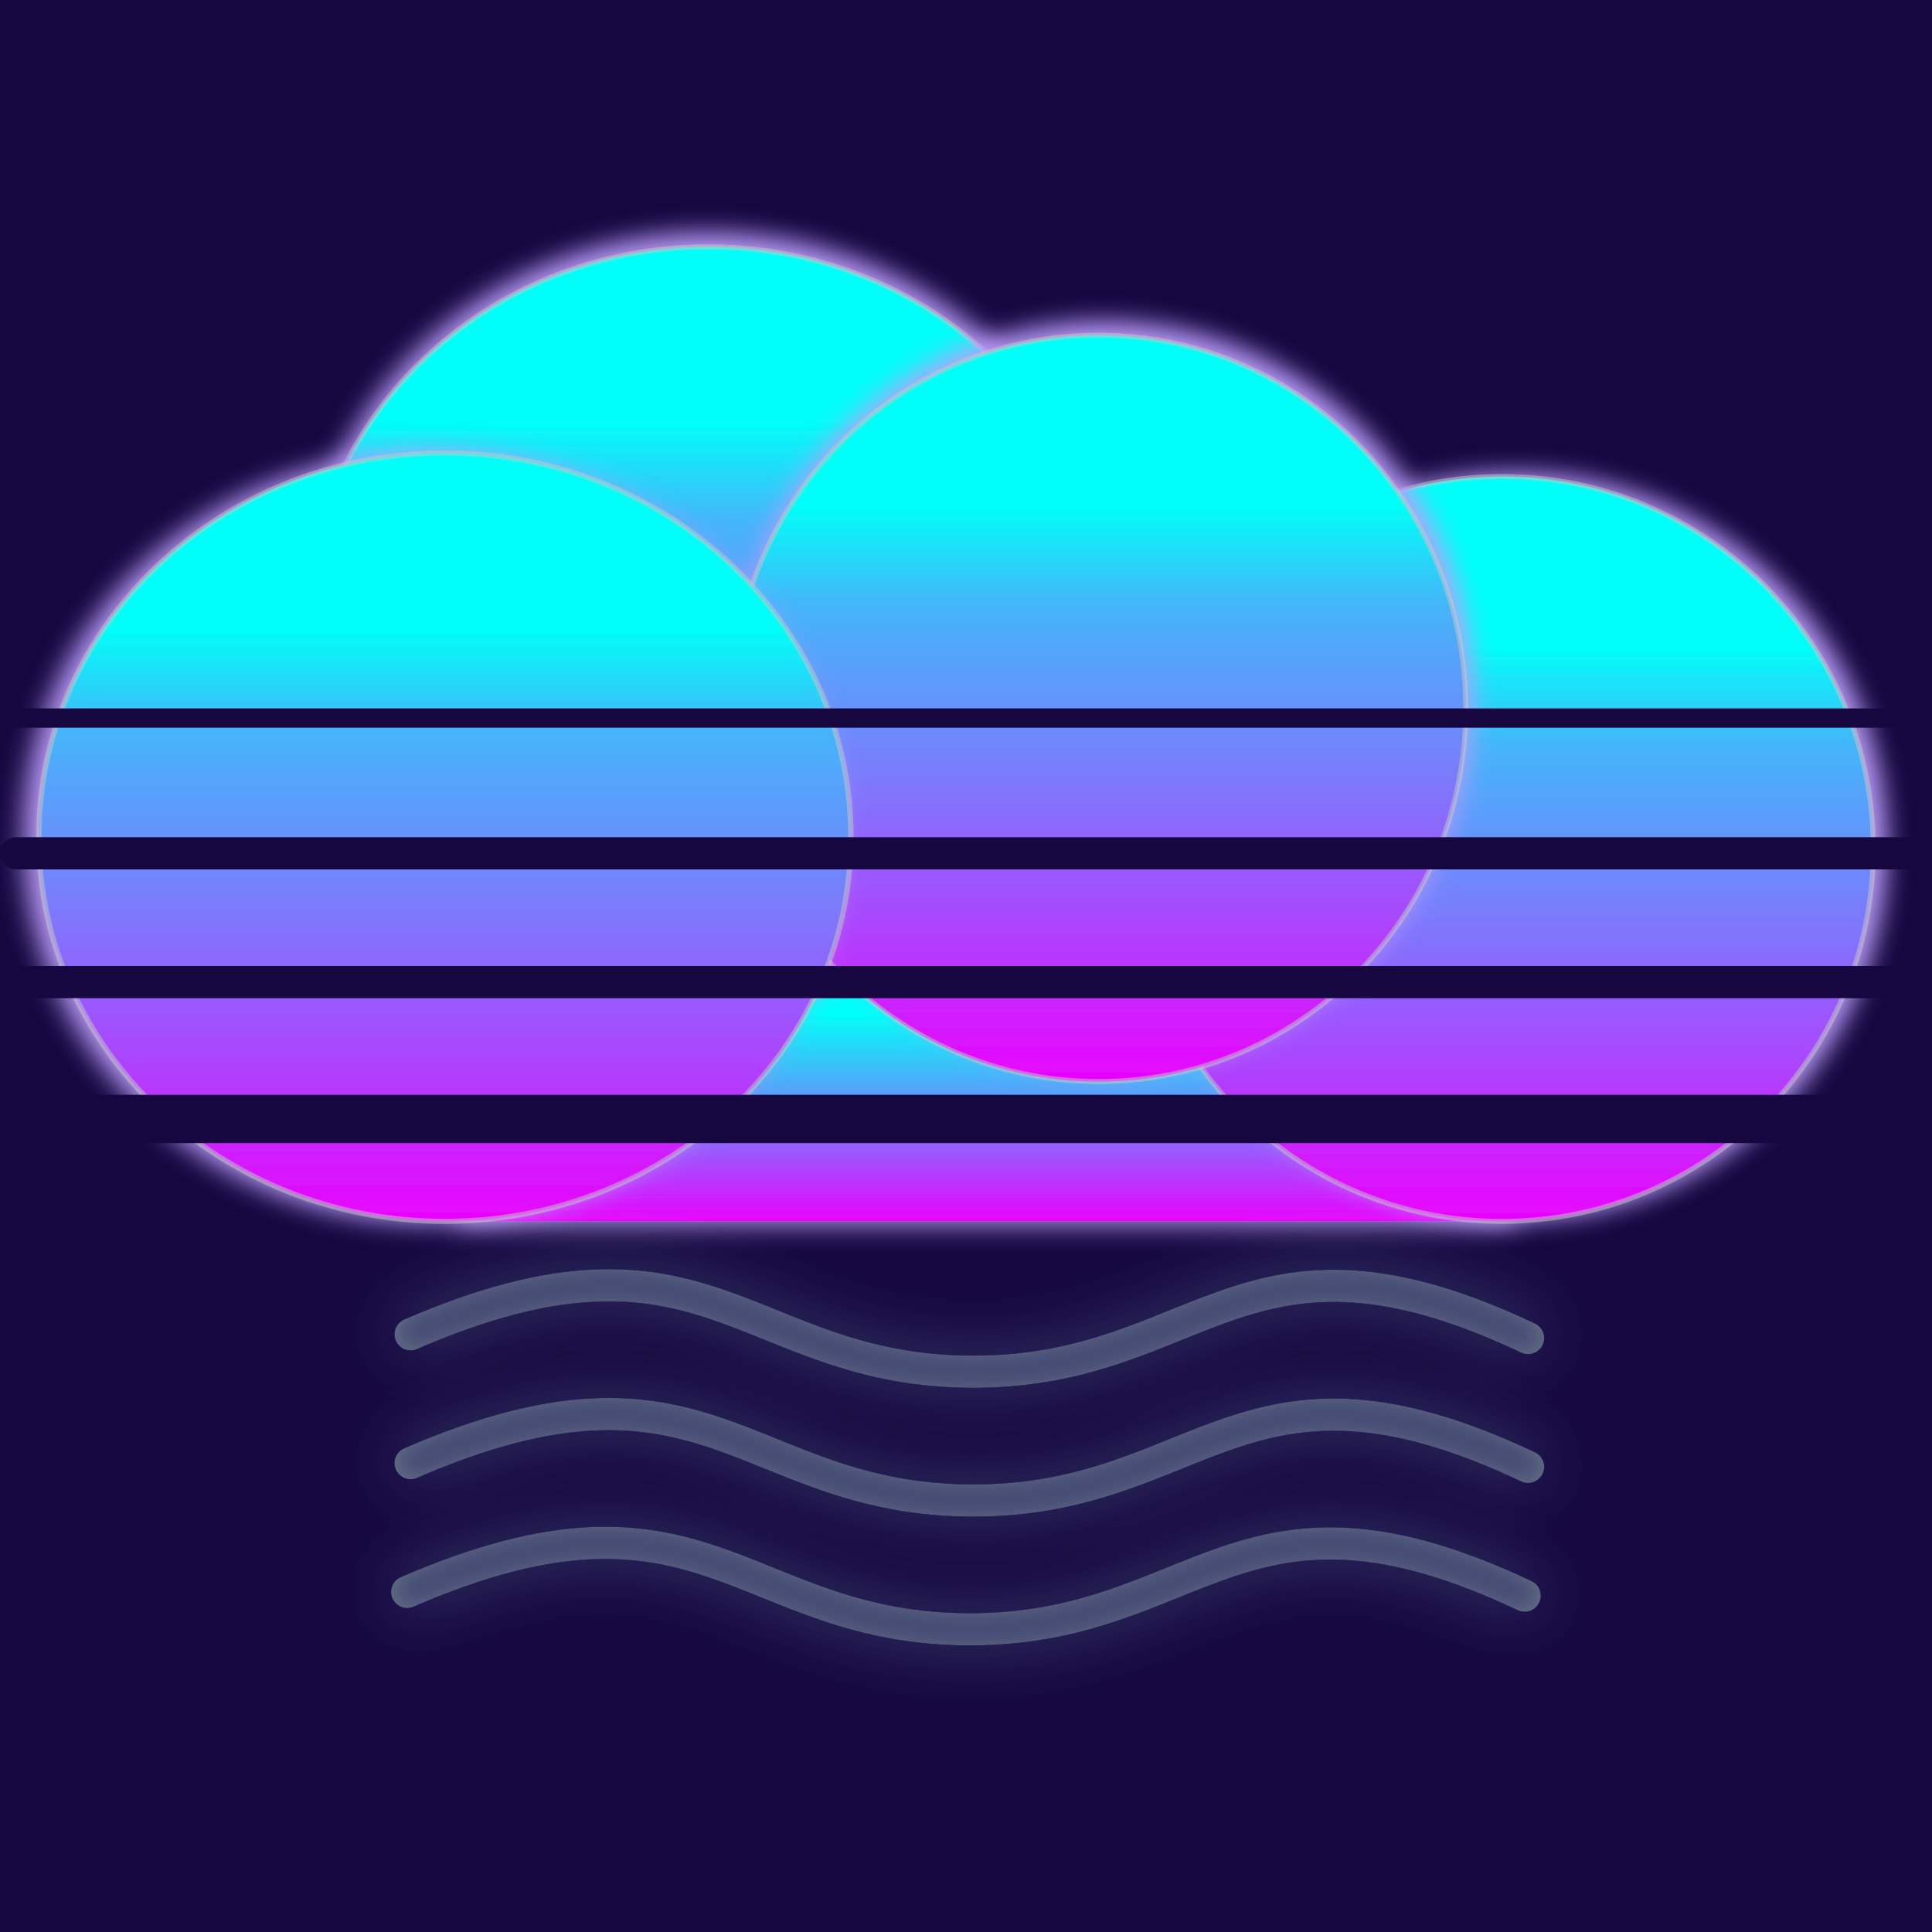
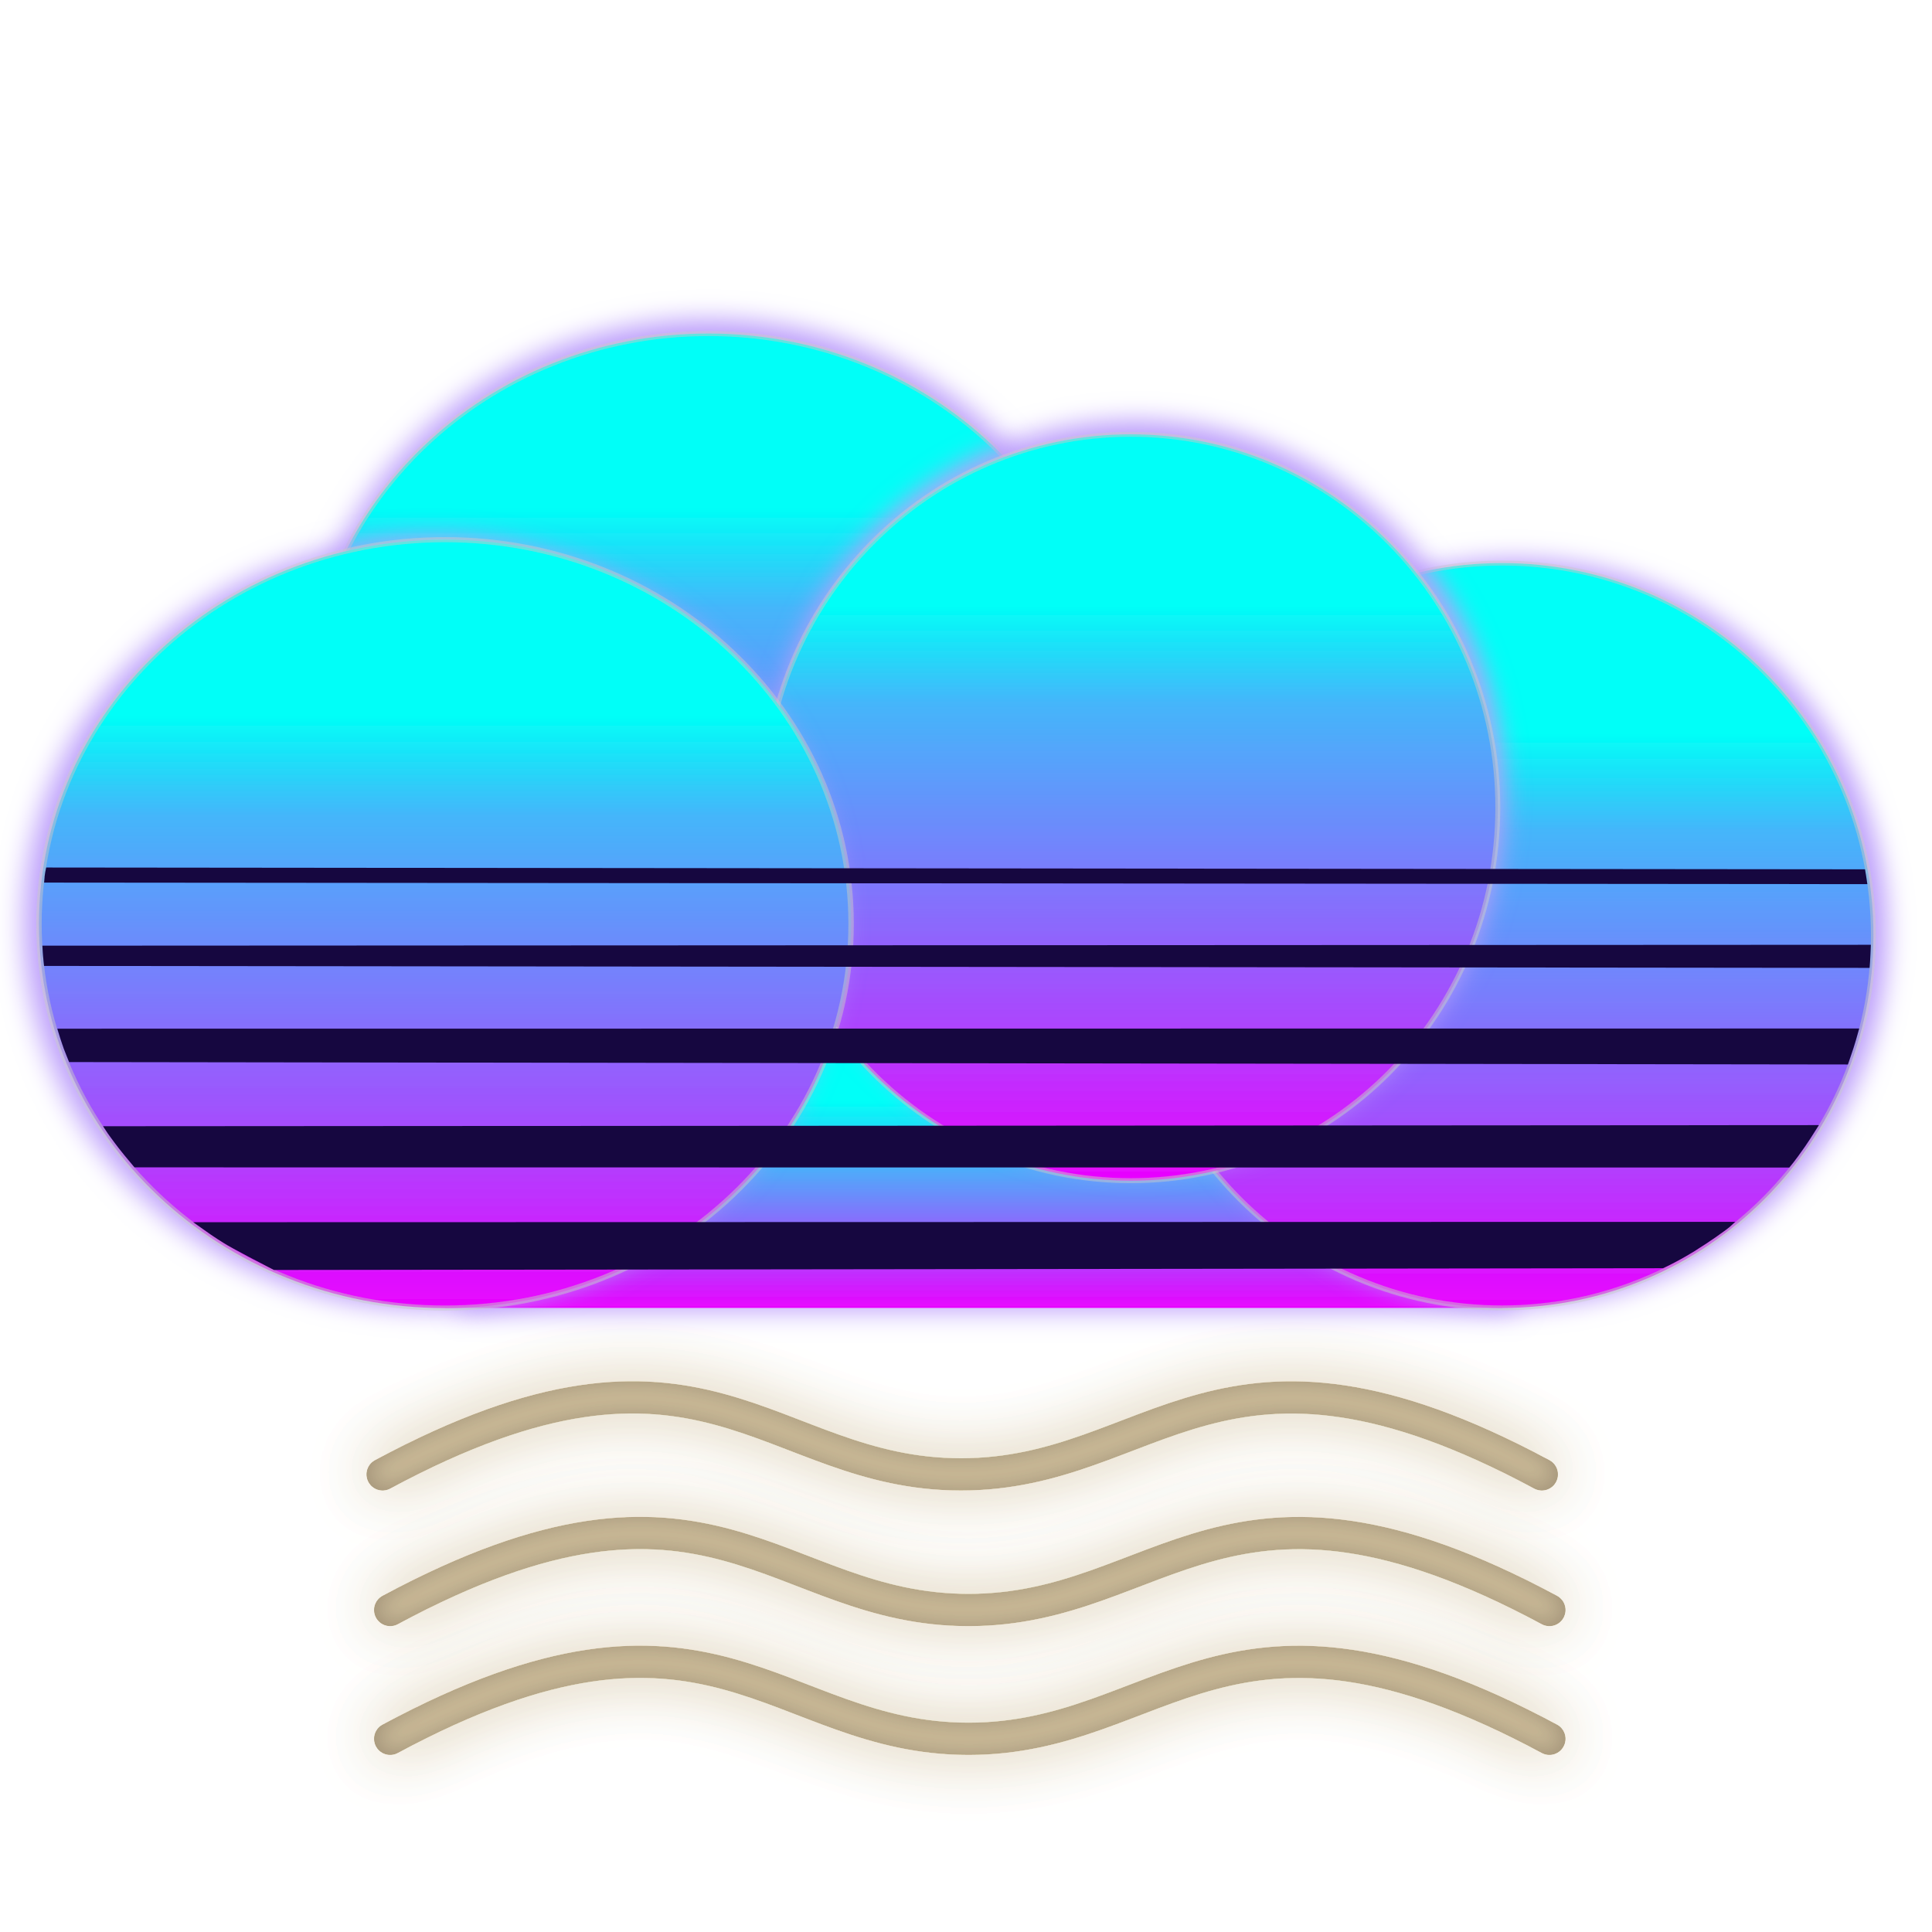
- <svg xmlns="http://www.w3.org/2000/svg" id="el9O7Lb60Xa1" viewBox="0 0 300 300" shape-rendering="geometricPrecision" text-rendering="geometricPrecision">
+ <svg xmlns="http://www.w3.org/2000/svg" id="eRNptKbeZY11" viewBox="0 0 300 300" shape-rendering="geometricPrecision" text-rendering="geometricPrecision">
  <defs>
-     <filter id="el9O7Lb60Xa4-filter" x="-150%" width="400%" y="-150%" height="400%">
-       <feGaussianBlur id="el9O7Lb60Xa4-filter-drop-shadow-0-blur" in="SourceAlpha" stdDeviation="5,5" />
-       <feOffset id="el9O7Lb60Xa4-filter-drop-shadow-0-offset" dx="5" dy="1" result="tmp" />
-       <feFlood id="el9O7Lb60Xa4-filter-drop-shadow-0-flood" flood-color="#bb9dfb" />
-       <feComposite id="el9O7Lb60Xa4-filter-drop-shadow-0-composite" operator="in" in2="tmp" />
-       <feMerge id="el9O7Lb60Xa4-filter-drop-shadow-0-merge" result="result">
-         <feMergeNode id="el9O7Lb60Xa4-filter-drop-shadow-0-merge-node-1" />
-         <feMergeNode id="el9O7Lb60Xa4-filter-drop-shadow-0-merge-node-2" in="SourceGraphic" />
+     <filter id="eRNptKbeZY12-filter" x="-150%" width="400%" y="-150%" height="400%">
+       <feGaussianBlur id="eRNptKbeZY12-filter-drop-shadow-0-blur" in="SourceAlpha" stdDeviation="5,5" />
+       <feOffset id="eRNptKbeZY12-filter-drop-shadow-0-offset" dx="0" dy="-5" result="tmp" />
+       <feFlood id="eRNptKbeZY12-filter-drop-shadow-0-flood" flood-color="#bb9dfb" />
+       <feComposite id="eRNptKbeZY12-filter-drop-shadow-0-composite" operator="in" in2="tmp" />
+       <feMerge id="eRNptKbeZY12-filter-drop-shadow-0-merge" result="result">
+         <feMergeNode id="eRNptKbeZY12-filter-drop-shadow-0-merge-node-1" />
+         <feMergeNode id="eRNptKbeZY12-filter-drop-shadow-0-merge-node-2" in="SourceGraphic" />
      </feMerge>
    </filter>
-     <linearGradient id="el9O7Lb60Xa4-fill" x1="0.5" y1="0.5" x2="0.5" y2="1" spreadMethod="pad" gradientUnits="objectBoundingBox" gradientTransform="translate(0 0)">
-       <stop id="el9O7Lb60Xa4-fill-0" offset="0%" stop-color="#00fff8" />
-       <stop id="el9O7Lb60Xa4-fill-1" offset="35%" stop-color="#52a7fa" />
-       <stop id="el9O7Lb60Xa4-fill-2" offset="68%" stop-color="#9f54fd" />
-       <stop id="el9O7Lb60Xa4-fill-3" offset="100%" stop-color="#e903ff" />
+     <linearGradient id="eRNptKbeZY12-fill" x1="0.5" y1="0.229" x2="0.5" y2="1" spreadMethod="pad" gradientUnits="objectBoundingBox" gradientTransform="translate(0 0)">
+       <stop id="eRNptKbeZY12-fill-0" offset="0%" stop-color="#00fff8" />
+       <stop id="eRNptKbeZY12-fill-1" offset="16.81%" stop-color="#44b6fa" />
+       <stop id="eRNptKbeZY12-fill-2" offset="45.252%" stop-color="#787efc" />
+       <stop id="eRNptKbeZY12-fill-3" offset="71.918%" stop-color="#aa47fd" />
+       <stop id="eRNptKbeZY12-fill-4" offset="100%" stop-color="#e903ff" />
    </linearGradient>
-     <filter id="el9O7Lb60Xa5-filter" x="-150%" width="400%" y="-150%" height="400%">
-       <feGaussianBlur id="el9O7Lb60Xa5-filter-drop-shadow-0-blur" in="SourceAlpha" stdDeviation="5,5" />
-       <feOffset id="el9O7Lb60Xa5-filter-drop-shadow-0-offset" dx="5" dy="-1" result="tmp" />
-       <feFlood id="el9O7Lb60Xa5-filter-drop-shadow-0-flood" flood-color="#bb9dfb" />
-       <feComposite id="el9O7Lb60Xa5-filter-drop-shadow-0-composite" operator="in" in2="tmp" />
-       <feMerge id="el9O7Lb60Xa5-filter-drop-shadow-0-merge" result="result">
-         <feMergeNode id="el9O7Lb60Xa5-filter-drop-shadow-0-merge-node-1" />
-         <feMergeNode id="el9O7Lb60Xa5-filter-drop-shadow-0-merge-node-2" in="SourceGraphic" />
+     <filter id="eRNptKbeZY13-filter" x="-150%" width="400%" y="-150%" height="400%">
+       <feGaussianBlur id="eRNptKbeZY13-filter-drop-shadow-0-blur" in="SourceAlpha" stdDeviation="5,5" />
+       <feOffset id="eRNptKbeZY13-filter-drop-shadow-0-offset" dx="5" dy="1" result="tmp" />
+       <feFlood id="eRNptKbeZY13-filter-drop-shadow-0-flood" flood-color="#bb9dfb" />
+       <feComposite id="eRNptKbeZY13-filter-drop-shadow-0-composite" operator="in" in2="tmp" />
+       <feMerge id="eRNptKbeZY13-filter-drop-shadow-0-merge" result="result">
+         <feMergeNode id="eRNptKbeZY13-filter-drop-shadow-0-merge-node-1" />
+         <feMergeNode id="eRNptKbeZY13-filter-drop-shadow-0-merge-node-2" in="SourceGraphic" />
      </feMerge>
    </filter>
-     <linearGradient id="el9O7Lb60Xa5-fill" x1="0.5" y1="0.229" x2="0.5" y2="1" spreadMethod="pad" gradientUnits="objectBoundingBox" gradientTransform="translate(0 0)">
-       <stop id="el9O7Lb60Xa5-fill-0" offset="0%" stop-color="#00fff8" />
-       <stop id="el9O7Lb60Xa5-fill-1" offset="16.81%" stop-color="#44b6fa" />
-       <stop id="el9O7Lb60Xa5-fill-2" offset="45.252%" stop-color="#787efc" />
-       <stop id="el9O7Lb60Xa5-fill-3" offset="71.918%" stop-color="#aa47fd" />
-       <stop id="el9O7Lb60Xa5-fill-4" offset="100%" stop-color="#e903ff" />
+     <linearGradient id="eRNptKbeZY13-fill" x1="0.5" y1="0.5" x2="0.5" y2="1" spreadMethod="pad" gradientUnits="objectBoundingBox" gradientTransform="translate(0 0)">
+       <stop id="eRNptKbeZY13-fill-0" offset="0%" stop-color="#00fff8" />
+       <stop id="eRNptKbeZY13-fill-1" offset="35%" stop-color="#52a7fa" />
+       <stop id="eRNptKbeZY13-fill-2" offset="68%" stop-color="#9f54fd" />
+       <stop id="eRNptKbeZY13-fill-3" offset="100%" stop-color="#e903ff" />
    </linearGradient>
-     <filter id="el9O7Lb60Xa6-filter" x="-150%" width="400%" y="-150%" height="400%">
-       <feGaussianBlur id="el9O7Lb60Xa6-filter-drop-shadow-0-blur" in="SourceAlpha" stdDeviation="5,5" />
-       <feOffset id="el9O7Lb60Xa6-filter-drop-shadow-0-offset" dx="0" dy="-5" result="tmp" />
-       <feFlood id="el9O7Lb60Xa6-filter-drop-shadow-0-flood" flood-color="#bb9dfb" />
-       <feComposite id="el9O7Lb60Xa6-filter-drop-shadow-0-composite" operator="in" in2="tmp" />
-       <feMerge id="el9O7Lb60Xa6-filter-drop-shadow-0-merge" result="result">
-         <feMergeNode id="el9O7Lb60Xa6-filter-drop-shadow-0-merge-node-1" />
-         <feMergeNode id="el9O7Lb60Xa6-filter-drop-shadow-0-merge-node-2" in="SourceGraphic" />
+     <filter id="eRNptKbeZY14-filter" x="-150%" width="400%" y="-150%" height="400%">
+       <feGaussianBlur id="eRNptKbeZY14-filter-drop-shadow-0-blur" in="SourceAlpha" stdDeviation="5,5" />
+       <feOffset id="eRNptKbeZY14-filter-drop-shadow-0-offset" dx="5" dy="-1" result="tmp" />
+       <feFlood id="eRNptKbeZY14-filter-drop-shadow-0-flood" flood-color="#bb9dfb" />
+       <feComposite id="eRNptKbeZY14-filter-drop-shadow-0-composite" operator="in" in2="tmp" />
+       <feMerge id="eRNptKbeZY14-filter-drop-shadow-0-merge" result="result">
+         <feMergeNode id="eRNptKbeZY14-filter-drop-shadow-0-merge-node-1" />
+         <feMergeNode id="eRNptKbeZY14-filter-drop-shadow-0-merge-node-2" in="SourceGraphic" />
      </feMerge>
    </filter>
-     <linearGradient id="el9O7Lb60Xa6-fill" x1="0.5" y1="0.229" x2="0.5" y2="1" spreadMethod="pad" gradientUnits="objectBoundingBox" gradientTransform="translate(0 0)">
-       <stop id="el9O7Lb60Xa6-fill-0" offset="0%" stop-color="#00fff8" />
-       <stop id="el9O7Lb60Xa6-fill-1" offset="16.81%" stop-color="#44b6fa" />
-       <stop id="el9O7Lb60Xa6-fill-2" offset="45.252%" stop-color="#787efc" />
-       <stop id="el9O7Lb60Xa6-fill-3" offset="71.918%" stop-color="#aa47fd" />
-       <stop id="el9O7Lb60Xa6-fill-4" offset="100%" stop-color="#e903ff" />
+     <linearGradient id="eRNptKbeZY14-fill" x1="0.5" y1="0.229" x2="0.5" y2="1" spreadMethod="pad" gradientUnits="objectBoundingBox" gradientTransform="translate(0 0)">
+       <stop id="eRNptKbeZY14-fill-0" offset="0%" stop-color="#00fff8" />
+       <stop id="eRNptKbeZY14-fill-1" offset="16.81%" stop-color="#44b6fa" />
+       <stop id="eRNptKbeZY14-fill-2" offset="45.252%" stop-color="#787efc" />
+       <stop id="eRNptKbeZY14-fill-3" offset="71.918%" stop-color="#aa47fd" />
+       <stop id="eRNptKbeZY14-fill-4" offset="100%" stop-color="#e903ff" />
    </linearGradient>
-     <filter id="el9O7Lb60Xa7-filter" x="-150%" width="400%" y="-150%" height="400%">
-       <feGaussianBlur id="el9O7Lb60Xa7-filter-drop-shadow-0-blur" in="SourceAlpha" stdDeviation="5,5" />
-       <feOffset id="el9O7Lb60Xa7-filter-drop-shadow-0-offset" dx="2" dy="-5" result="tmp" />
-       <feFlood id="el9O7Lb60Xa7-filter-drop-shadow-0-flood" flood-color="#bb9dfb" />
-       <feComposite id="el9O7Lb60Xa7-filter-drop-shadow-0-composite" operator="in" in2="tmp" />
-       <feMerge id="el9O7Lb60Xa7-filter-drop-shadow-0-merge" result="result">
-         <feMergeNode id="el9O7Lb60Xa7-filter-drop-shadow-0-merge-node-1" />
-         <feMergeNode id="el9O7Lb60Xa7-filter-drop-shadow-0-merge-node-2" in="SourceGraphic" />
+     <filter id="eRNptKbeZY15-filter" x="-150%" width="400%" y="-150%" height="400%">
+       <feGaussianBlur id="eRNptKbeZY15-filter-drop-shadow-0-blur" in="SourceAlpha" stdDeviation="5,5" />
+       <feOffset id="eRNptKbeZY15-filter-drop-shadow-0-offset" dx="2" dy="-5" result="tmp" />
+       <feFlood id="eRNptKbeZY15-filter-drop-shadow-0-flood" flood-color="#bb9dfb" />
+       <feComposite id="eRNptKbeZY15-filter-drop-shadow-0-composite" operator="in" in2="tmp" />
+       <feMerge id="eRNptKbeZY15-filter-drop-shadow-0-merge" result="result">
+         <feMergeNode id="eRNptKbeZY15-filter-drop-shadow-0-merge-node-1" />
+         <feMergeNode id="eRNptKbeZY15-filter-drop-shadow-0-merge-node-2" in="SourceGraphic" />
      </feMerge>
    </filter>
-     <linearGradient id="el9O7Lb60Xa7-fill" x1="0.5" y1="0.229" x2="0.5" y2="1" spreadMethod="pad" gradientUnits="objectBoundingBox" gradientTransform="translate(0 0)">
-       <stop id="el9O7Lb60Xa7-fill-0" offset="0%" stop-color="#00fff8" />
-       <stop id="el9O7Lb60Xa7-fill-1" offset="16.81%" stop-color="#44b6fa" />
-       <stop id="el9O7Lb60Xa7-fill-2" offset="45.252%" stop-color="#787efc" />
-       <stop id="el9O7Lb60Xa7-fill-3" offset="71.918%" stop-color="#aa47fd" />
-       <stop id="el9O7Lb60Xa7-fill-4" offset="100%" stop-color="#e903ff" />
+     <linearGradient id="eRNptKbeZY15-fill" x1="0.5" y1="0.229" x2="0.5" y2="1" spreadMethod="pad" gradientUnits="objectBoundingBox" gradientTransform="translate(0 0)">
+       <stop id="eRNptKbeZY15-fill-0" offset="0%" stop-color="#00fff8" />
+       <stop id="eRNptKbeZY15-fill-1" offset="16.81%" stop-color="#44b6fa" />
+       <stop id="eRNptKbeZY15-fill-2" offset="45.252%" stop-color="#787efc" />
+       <stop id="eRNptKbeZY15-fill-3" offset="71.918%" stop-color="#aa47fd" />
+       <stop id="eRNptKbeZY15-fill-4" offset="100%" stop-color="#e903ff" />
    </linearGradient>
-     <filter id="el9O7Lb60Xa8-filter" x="-150%" width="400%" y="-150%" height="400%">
-       <feGaussianBlur id="el9O7Lb60Xa8-filter-drop-shadow-0-blur" in="SourceAlpha" stdDeviation="5,5" />
-       <feOffset id="el9O7Lb60Xa8-filter-drop-shadow-0-offset" dx="-5" dy="0" result="tmp" />
-       <feFlood id="el9O7Lb60Xa8-filter-drop-shadow-0-flood" flood-color="#bb9dfb" />
-       <feComposite id="el9O7Lb60Xa8-filter-drop-shadow-0-composite" operator="in" in2="tmp" />
-       <feMerge id="el9O7Lb60Xa8-filter-drop-shadow-0-merge" result="result">
-         <feMergeNode id="el9O7Lb60Xa8-filter-drop-shadow-0-merge-node-1" />
-         <feMergeNode id="el9O7Lb60Xa8-filter-drop-shadow-0-merge-node-2" in="SourceGraphic" />
+     <filter id="eRNptKbeZY16-filter" x="-150%" width="400%" y="-150%" height="400%">
+       <feGaussianBlur id="eRNptKbeZY16-filter-drop-shadow-0-blur" in="SourceAlpha" stdDeviation="5,5" />
+       <feOffset id="eRNptKbeZY16-filter-drop-shadow-0-offset" dx="-5" dy="0" result="tmp" />
+       <feFlood id="eRNptKbeZY16-filter-drop-shadow-0-flood" flood-color="#bb9dfb" />
+       <feComposite id="eRNptKbeZY16-filter-drop-shadow-0-composite" operator="in" in2="tmp" />
+       <feMerge id="eRNptKbeZY16-filter-drop-shadow-0-merge" result="result">
+         <feMergeNode id="eRNptKbeZY16-filter-drop-shadow-0-merge-node-1" />
+         <feMergeNode id="eRNptKbeZY16-filter-drop-shadow-0-merge-node-2" in="SourceGraphic" />
      </feMerge>
    </filter>
-     <linearGradient id="el9O7Lb60Xa8-fill" x1="0.5" y1="0.229" x2="0.5" y2="1" spreadMethod="pad" gradientUnits="objectBoundingBox" gradientTransform="translate(0 0)">
-       <stop id="el9O7Lb60Xa8-fill-0" offset="0%" stop-color="#00fff8" />
-       <stop id="el9O7Lb60Xa8-fill-1" offset="16.81%" stop-color="#44b6fa" />
-       <stop id="el9O7Lb60Xa8-fill-2" offset="45.252%" stop-color="#787efc" />
-       <stop id="el9O7Lb60Xa8-fill-3" offset="71.918%" stop-color="#aa47fd" />
-       <stop id="el9O7Lb60Xa8-fill-4" offset="100%" stop-color="#e903ff" />
+     <linearGradient id="eRNptKbeZY16-fill" x1="0.5" y1="0.229" x2="0.5" y2="1" spreadMethod="pad" gradientUnits="objectBoundingBox" gradientTransform="translate(0 0)">
+       <stop id="eRNptKbeZY16-fill-0" offset="0%" stop-color="#00fff8" />
+       <stop id="eRNptKbeZY16-fill-1" offset="16.81%" stop-color="#44b6fa" />
+       <stop id="eRNptKbeZY16-fill-2" offset="45.252%" stop-color="#787efc" />
+       <stop id="eRNptKbeZY16-fill-3" offset="71.918%" stop-color="#aa47fd" />
+       <stop id="eRNptKbeZY16-fill-4" offset="100%" stop-color="#e903ff" />
    </linearGradient>
-     <filter id="el9O7Lb60Xa13-filter" x="-150%" width="400%" y="-150%" height="400%">
-       <feGaussianBlur id="el9O7Lb60Xa13-filter-drop-shadow-0-blur" in="SourceAlpha" stdDeviation="5,5" />
-       <feOffset id="el9O7Lb60Xa13-filter-drop-shadow-0-offset" dx="0" dy="0" result="tmp" />
-       <feFlood id="el9O7Lb60Xa13-filter-drop-shadow-0-flood" flood-color="#3f5787" />
-       <feComposite id="el9O7Lb60Xa13-filter-drop-shadow-0-composite" operator="in" in2="tmp" />
-       <feMerge id="el9O7Lb60Xa13-filter-drop-shadow-0-merge" result="result">
-         <feMergeNode id="el9O7Lb60Xa13-filter-drop-shadow-0-merge-node-1" />
-         <feMergeNode id="el9O7Lb60Xa13-filter-drop-shadow-0-merge-node-2" in="SourceGraphic" />
+     <filter id="eRNptKbeZY114-filter" x="-150%" width="400%" y="-150%" height="400%">
+       <feGaussianBlur id="eRNptKbeZY114-filter-drop-shadow-0-blur" in="SourceAlpha" stdDeviation="5,5" />
+       <feOffset id="eRNptKbeZY114-filter-drop-shadow-0-offset" dx="0" dy="0" result="tmp" />
+       <feFlood id="eRNptKbeZY114-filter-drop-shadow-0-flood" flood-color="#3f5787" />
+       <feComposite id="eRNptKbeZY114-filter-drop-shadow-0-composite" operator="in" in2="tmp" />
+       <feMerge id="eRNptKbeZY114-filter-drop-shadow-0-merge" result="result">
+         <feMergeNode id="eRNptKbeZY114-filter-drop-shadow-0-merge-node-1" />
+         <feMergeNode id="eRNptKbeZY114-filter-drop-shadow-0-merge-node-2" in="SourceGraphic" />
      </feMerge>
-       <feGaussianBlur id="el9O7Lb60Xa13-filter-inner-shadow-0-blur" in="result" stdDeviation="2,2" />
-       <feOffset id="el9O7Lb60Xa13-filter-inner-shadow-0-offset" dx="0" dy="0" result="tmp" />
-       <feComposite id="el9O7Lb60Xa13-filter-inner-shadow-0-composite" operator="arithmetic" k2="-1" k3="1" in2="SourceGraphic" />
-       <feColorMatrix id="el9O7Lb60Xa13-filter-inner-shadow-0-color-matrix" type="matrix" values="0 0 0 0 0.247 0 0 0 0 0.341 0 0 0 0 0.529 0 0 0 1 0" />
-       <feMerge id="el9O7Lb60Xa13-filter-inner-shadow-0-merge" result="result">
-         <feMergeNode id="el9O7Lb60Xa13-filter-inner-shadow-0-merge-node-1" in="result" />
-         <feMergeNode id="el9O7Lb60Xa13-filter-inner-shadow-0-merge-node-2" />
+       <feGaussianBlur id="eRNptKbeZY114-filter-inner-shadow-0-blur" in="result" stdDeviation="2,2" />
+       <feOffset id="eRNptKbeZY114-filter-inner-shadow-0-offset" dx="0" dy="0" result="tmp" />
+       <feComposite id="eRNptKbeZY114-filter-inner-shadow-0-composite" operator="arithmetic" k2="-1" k3="1" in2="SourceGraphic" />
+       <feColorMatrix id="eRNptKbeZY114-filter-inner-shadow-0-color-matrix" type="matrix" values="0 0 0 0 0.247 0 0 0 0 0.341 0 0 0 0 0.529 0 0 0 1 0" />
+       <feMerge id="eRNptKbeZY114-filter-inner-shadow-0-merge" result="result">
+         <feMergeNode id="eRNptKbeZY114-filter-inner-shadow-0-merge-node-1" in="result" />
+         <feMergeNode id="eRNptKbeZY114-filter-inner-shadow-0-merge-node-2" />
      </feMerge>
    </filter>
-     <filter id="el9O7Lb60Xa14-filter" x="-150%" width="400%" y="-150%" height="400%">
-       <feGaussianBlur id="el9O7Lb60Xa14-filter-drop-shadow-0-blur" in="SourceAlpha" stdDeviation="5,5" />
-       <feOffset id="el9O7Lb60Xa14-filter-drop-shadow-0-offset" dx="0" dy="0" result="tmp" />
-       <feFlood id="el9O7Lb60Xa14-filter-drop-shadow-0-flood" flood-color="#3f5787" />
-       <feComposite id="el9O7Lb60Xa14-filter-drop-shadow-0-composite" operator="in" in2="tmp" />
-       <feMerge id="el9O7Lb60Xa14-filter-drop-shadow-0-merge" result="result">
-         <feMergeNode id="el9O7Lb60Xa14-filter-drop-shadow-0-merge-node-1" />
-         <feMergeNode id="el9O7Lb60Xa14-filter-drop-shadow-0-merge-node-2" in="SourceGraphic" />
+     <filter id="eRNptKbeZY115-filter" x="-150%" width="400%" y="-150%" height="400%">
+       <feGaussianBlur id="eRNptKbeZY115-filter-drop-shadow-0-blur" in="SourceAlpha" stdDeviation="5,5" />
+       <feOffset id="eRNptKbeZY115-filter-drop-shadow-0-offset" dx="0" dy="0" result="tmp" />
+       <feFlood id="eRNptKbeZY115-filter-drop-shadow-0-flood" flood-color="#3f5787" />
+       <feComposite id="eRNptKbeZY115-filter-drop-shadow-0-composite" operator="in" in2="tmp" />
+       <feMerge id="eRNptKbeZY115-filter-drop-shadow-0-merge" result="result">
+         <feMergeNode id="eRNptKbeZY115-filter-drop-shadow-0-merge-node-1" />
+         <feMergeNode id="eRNptKbeZY115-filter-drop-shadow-0-merge-node-2" in="SourceGraphic" />
      </feMerge>
-       <feGaussianBlur id="el9O7Lb60Xa14-filter-inner-shadow-0-blur" in="result" stdDeviation="2,2" />
-       <feOffset id="el9O7Lb60Xa14-filter-inner-shadow-0-offset" dx="0" dy="0" result="tmp" />
-       <feComposite id="el9O7Lb60Xa14-filter-inner-shadow-0-composite" operator="arithmetic" k2="-1" k3="1" in2="SourceGraphic" />
-       <feColorMatrix id="el9O7Lb60Xa14-filter-inner-shadow-0-color-matrix" type="matrix" values="0 0 0 0 0.247 0 0 0 0 0.341 0 0 0 0 0.529 0 0 0 1 0" />
-       <feMerge id="el9O7Lb60Xa14-filter-inner-shadow-0-merge" result="result">
-         <feMergeNode id="el9O7Lb60Xa14-filter-inner-shadow-0-merge-node-1" in="result" />
-         <feMergeNode id="el9O7Lb60Xa14-filter-inner-shadow-0-merge-node-2" />
+       <feGaussianBlur id="eRNptKbeZY115-filter-inner-shadow-0-blur" in="result" stdDeviation="2,2" />
+       <feOffset id="eRNptKbeZY115-filter-inner-shadow-0-offset" dx="0" dy="0" result="tmp" />
+       <feComposite id="eRNptKbeZY115-filter-inner-shadow-0-composite" operator="arithmetic" k2="-1" k3="1" in2="SourceGraphic" />
+       <feColorMatrix id="eRNptKbeZY115-filter-inner-shadow-0-color-matrix" type="matrix" values="0 0 0 0 0.247 0 0 0 0 0.341 0 0 0 0 0.529 0 0 0 1 0" />
+       <feMerge id="eRNptKbeZY115-filter-inner-shadow-0-merge" result="result">
+         <feMergeNode id="eRNptKbeZY115-filter-inner-shadow-0-merge-node-1" in="result" />
+         <feMergeNode id="eRNptKbeZY115-filter-inner-shadow-0-merge-node-2" />
      </feMerge>
    </filter>
-     <filter id="el9O7Lb60Xa15-filter" x="-150%" width="400%" y="-150%" height="400%">
-       <feGaussianBlur id="el9O7Lb60Xa15-filter-drop-shadow-0-blur" in="SourceAlpha" stdDeviation="5,5" />
-       <feOffset id="el9O7Lb60Xa15-filter-drop-shadow-0-offset" dx="0" dy="0" result="tmp" />
-       <feFlood id="el9O7Lb60Xa15-filter-drop-shadow-0-flood" flood-color="#3f5787" />
-       <feComposite id="el9O7Lb60Xa15-filter-drop-shadow-0-composite" operator="in" in2="tmp" />
-       <feMerge id="el9O7Lb60Xa15-filter-drop-shadow-0-merge" result="result">
-         <feMergeNode id="el9O7Lb60Xa15-filter-drop-shadow-0-merge-node-1" />
-         <feMergeNode id="el9O7Lb60Xa15-filter-drop-shadow-0-merge-node-2" in="SourceGraphic" />
+     <filter id="eRNptKbeZY116-filter" x="-150%" width="400%" y="-150%" height="400%">
+       <feGaussianBlur id="eRNptKbeZY116-filter-drop-shadow-0-blur" in="SourceAlpha" stdDeviation="5,5" />
+       <feOffset id="eRNptKbeZY116-filter-drop-shadow-0-offset" dx="0" dy="0" result="tmp" />
+       <feFlood id="eRNptKbeZY116-filter-drop-shadow-0-flood" flood-color="#3f5787" />
+       <feComposite id="eRNptKbeZY116-filter-drop-shadow-0-composite" operator="in" in2="tmp" />
+       <feMerge id="eRNptKbeZY116-filter-drop-shadow-0-merge" result="result">
+         <feMergeNode id="eRNptKbeZY116-filter-drop-shadow-0-merge-node-1" />
+         <feMergeNode id="eRNptKbeZY116-filter-drop-shadow-0-merge-node-2" in="SourceGraphic" />
      </feMerge>
-       <feGaussianBlur id="el9O7Lb60Xa15-filter-inner-shadow-0-blur" in="result" stdDeviation="2,2" />
-       <feOffset id="el9O7Lb60Xa15-filter-inner-shadow-0-offset" dx="0" dy="0" result="tmp" />
-       <feComposite id="el9O7Lb60Xa15-filter-inner-shadow-0-composite" operator="arithmetic" k2="-1" k3="1" in2="SourceGraphic" />
-       <feColorMatrix id="el9O7Lb60Xa15-filter-inner-shadow-0-color-matrix" type="matrix" values="0 0 0 0 0.247 0 0 0 0 0.341 0 0 0 0 0.529 0 0 0 1 0" />
-       <feMerge id="el9O7Lb60Xa15-filter-inner-shadow-0-merge" result="result">
-         <feMergeNode id="el9O7Lb60Xa15-filter-inner-shadow-0-merge-node-1" in="result" />
-         <feMergeNode id="el9O7Lb60Xa15-filter-inner-shadow-0-merge-node-2" />
+       <feGaussianBlur id="eRNptKbeZY116-filter-inner-shadow-0-blur" in="result" stdDeviation="2,2" />
+       <feOffset id="eRNptKbeZY116-filter-inner-shadow-0-offset" dx="0" dy="0" result="tmp" />
+       <feComposite id="eRNptKbeZY116-filter-inner-shadow-0-composite" operator="arithmetic" k2="-1" k3="1" in2="SourceGraphic" />
+       <feColorMatrix id="eRNptKbeZY116-filter-inner-shadow-0-color-matrix" type="matrix" values="0 0 0 0 0.247 0 0 0 0 0.341 0 0 0 0 0.529 0 0 0 1 0" />
+       <feMerge id="eRNptKbeZY116-filter-inner-shadow-0-merge" result="result">
+         <feMergeNode id="eRNptKbeZY116-filter-inner-shadow-0-merge-node-1" in="result" />
+         <feMergeNode id="eRNptKbeZY116-filter-inner-shadow-0-merge-node-2" />
      </feMerge>
    </filter>
  </defs>
-   <rect width="300.001" height="300" rx="0" ry="0" fill="#160740" stroke-width="0" />
-   <rect width="100" height="100" rx="0" ry="0" transform="translate(-200.1331 99.99985)" fill="rgba(22,7,64,0)" stroke-width="0" />
-   <path d="M-189.54,0.382C-189.54,-82.461,-82.843,-150,0,-150s200.938,67.539,200.938,150.382" transform="matrix(.420359 0 0 0.427263 148.7541 189.4944)" filter="url(#el9O7Lb60Xa4-filter)" fill="url(#el9O7Lb60Xa4-fill)" stroke="#c8c8c8" stroke-width="2" stroke-opacity="0.5" />
-   <ellipse rx="150" ry="150" transform="matrix(.384396 0 0 0.38553 233.2203 131.828)" filter="url(#el9O7Lb60Xa5-filter)" fill="url(#el9O7Lb60Xa5-fill)" stroke="#c8c8c8" stroke-width="2" stroke-opacity="0.5" />
-   <ellipse rx="150" ry="150" transform="matrix(.415965 0 0 0.395789 109.9909 97.70142)" filter="url(#el9O7Lb60Xa6-filter)" fill="url(#el9O7Lb60Xa6-fill)" stroke="#c8c8c8" stroke-width="2" stroke-opacity="0.5" />
-   <ellipse rx="150" ry="150" transform="matrix(.379951 0 0 0.386325 170.6057 110)" filter="url(#el9O7Lb60Xa7-filter)" fill="url(#el9O7Lb60Xa7-fill)" stroke="#c8c8c8" stroke-width="2" stroke-opacity="0.5" />
-   <ellipse rx="150" ry="150" transform="matrix(.420359 0 0 0.397717 69.0793 130)" filter="url(#el9O7Lb60Xa8-filter)" fill="url(#el9O7Lb60Xa8-fill)" stroke="#c8c8c8" stroke-width="2" stroke-opacity="0.5" />
-   <rect width="300.001" height="5" rx="2.5" ry="2.5" transform="translate(-.0006 130)" fill="#160740" />
-   <rect width="295" height="3" rx="1.5" ry="1.5" transform="matrix(1.017035 0 0 1-.024805 110)" fill="#160740" stroke-linecap="round" />
-   <rect width="300.001" height="5" rx="2.5" ry="2.5" transform="matrix(1.000165 0 0 1-.02475 150)" fill="#160740" stroke-linecap="round" />
-   <rect width="300.001" height="7.5" rx="3.75" ry="3.75" transform="matrix(1.000004 0 0 1 0 170)" fill="#160740" stroke-linecap="round" />
-   <path style="mix-blend-mode:exclusion" d="M-80.798,10.456C-34.568,-9.587,-29.011,16.263,6.591,16.265s41.918-26.143,86.122-5.229" transform="translate(144.5584 216.7346)" opacity="0.75" filter="url(#el9O7Lb60Xa13-filter)" fill="none" stroke="#3f5787" stroke-width="5" stroke-linecap="round" />
-   <path style="mix-blend-mode:exclusion" d="M-80.798,10.456C-34.568,-9.587,-29.011,16.263,6.591,16.265s41.918-26.143,86.122-5.229" transform="translate(144.0297 236.7346)" opacity="0.75" filter="url(#el9O7Lb60Xa14-filter)" fill="none" stroke="#3f5787" stroke-width="5" stroke-linecap="round" />
-   <path style="mix-blend-mode:exclusion" d="M-80.798,10.456C-34.568,-9.587,-29.011,16.263,6.591,16.265s41.918-26.143,86.122-5.229" transform="translate(144.5584 196.7346)" opacity="0.75" filter="url(#el9O7Lb60Xa15-filter)" fill="none" stroke="#3f5787" stroke-width="5" stroke-linecap="round" />
+   <ellipse rx="150" ry="150" transform="matrix(.415965 0 0 0.395789 110.0157 111.1592)" filter="url(#eRNptKbeZY12-filter)" fill="url(#eRNptKbeZY12-fill)" stroke="#c8c8c8" stroke-width="2" stroke-opacity="0.5" />
+   <path d="M-189.54,0.382C-189.54,-82.461,-82.843,-150,0,-150s200.938,67.539,200.938,150.382" transform="matrix(.420359 0 0 0.427263 148.7789 202.9521)" filter="url(#eRNptKbeZY13-filter)" fill="url(#eRNptKbeZY13-fill)" stroke="#c8c8c8" stroke-width="2" stroke-opacity="0.5" />
+   <ellipse rx="150" ry="150" transform="matrix(.384396 0 0 0.38553 233.2451 145.2658)" filter="url(#eRNptKbeZY14-filter)" fill="url(#eRNptKbeZY14-fill)" stroke="#c8c8c8" stroke-width="2" stroke-opacity="0.5" />
+   <ellipse rx="150" ry="150" transform="matrix(.379951 0 0 0.386325 175.5857 125.3885)" filter="url(#eRNptKbeZY15-filter)" fill="url(#eRNptKbeZY15-fill)" stroke="#c8c8c8" stroke-width="2" stroke-opacity="0.5" />
+   <ellipse rx="150" ry="150" transform="matrix(.420359 0 0 0.397717 69.1041 143.4577)" filter="url(#eRNptKbeZY16-filter)" fill="url(#eRNptKbeZY16-fill)" stroke="#c8c8c8" stroke-width="2" stroke-opacity="0.5" />
+   <g>
+     <path d="M23.91,185.754c-1.465-.846-3.143-1.925-4.727-2.992l281.179-.06c-.915.821-4.909,3.356-5.944,3.922-.645.444-3.745,2.203-6.587,3.443l-254.75.299c-1.463-.706-7.61-3.677-9.171-4.612Z" transform="matrix(.846258 0 0 0.90407 14.60173 24.82525)" fill="#160740" stroke="#160740" stroke-width="0.6" />
+     <path d="M25.835,185.319c-.374-.553-.984-1.331-1.534-2.233l260.996-.177c-.688,1.156-1.475,2.365-1.829,2.919s-1.706,2.508-2.302,3.226l-252.456-.027c-.51-.621-2.402-2.991-2.874-3.708Z" transform="matrix(1.016703 0 0 0.976397-8.159938-3.591587)" fill="#160740" stroke="#160740" stroke-width="0.6" />
+     <path d="M14.764,185.246c-.186-.531-.472-1.495-.688-2.233l274.413-.027c-.256,1.013-.585,2.09-.782,2.747-.256.76-.551,1.745-.767,2.374L15.688,187.725c-.295-.799-.748-1.884-.925-2.479Z" transform="matrix(1.016703 0 0 0.976397-5.005909-18.66786)" fill="#160740" stroke="#160740" stroke-width="0.6" />
+     <path d="M12.187,184.342c-.02-.368-.079-.859-.098-1.311l278.637-.14c-.039.758-.039,1.165-.066,1.571-.013.411-.052,1.019-.091,1.502l-278.263-.31c-.039-.41-.098-.944-.118-1.312Z" transform="matrix(1.016703 0 0 0.976397-5.395674-31.57428)" fill="#160740" stroke="#160740" stroke-width="0.6" />
+     <path d="M12.076,183.779c.039-.254.079-.643.138-.886l277.287.284c.039.286.098.574.138.819.059.328.098.66.138.942l-277.798-.246c.02-.318.079-.659.098-.913Z" transform="matrix(1.016703 0 0 0.976397-5.005908-43.57591)" fill="#160740" stroke="#160740" stroke-width="0.6" />
+   </g>
+   <g transform="translate(-.587295-11.05926)">
+     <path style="mix-blend-mode:exclusion" d="M-90,10c50.016-26.905,59.622,0,89.811,0C30,10,40,-16.885,90,10" transform="translate(150 230)" opacity="0.75" filter="url(#eRNptKbeZY114-filter)" fill="none" stroke="#3f5787" stroke-width="5" stroke-linecap="round" />
+     <path style="mix-blend-mode:exclusion" d="M-90,10c50.016-26.905,59.622,0,89.811,0C30,10,40,-16.885,90,10" transform="translate(151.1746 251.0592)" opacity="0.75" filter="url(#eRNptKbeZY115-filter)" fill="none" stroke="#3f5787" stroke-width="5" stroke-linecap="round" />
+     <path style="mix-blend-mode:exclusion" d="M-90,10c50.016-26.905,59.622,0,89.811,0C30,10,40,-16.885,90,10" transform="translate(151.1746 271.0593)" opacity="0.75" filter="url(#eRNptKbeZY116-filter)" fill="none" stroke="#3f5787" stroke-width="5" stroke-linecap="round" />
+   </g>
</svg>
